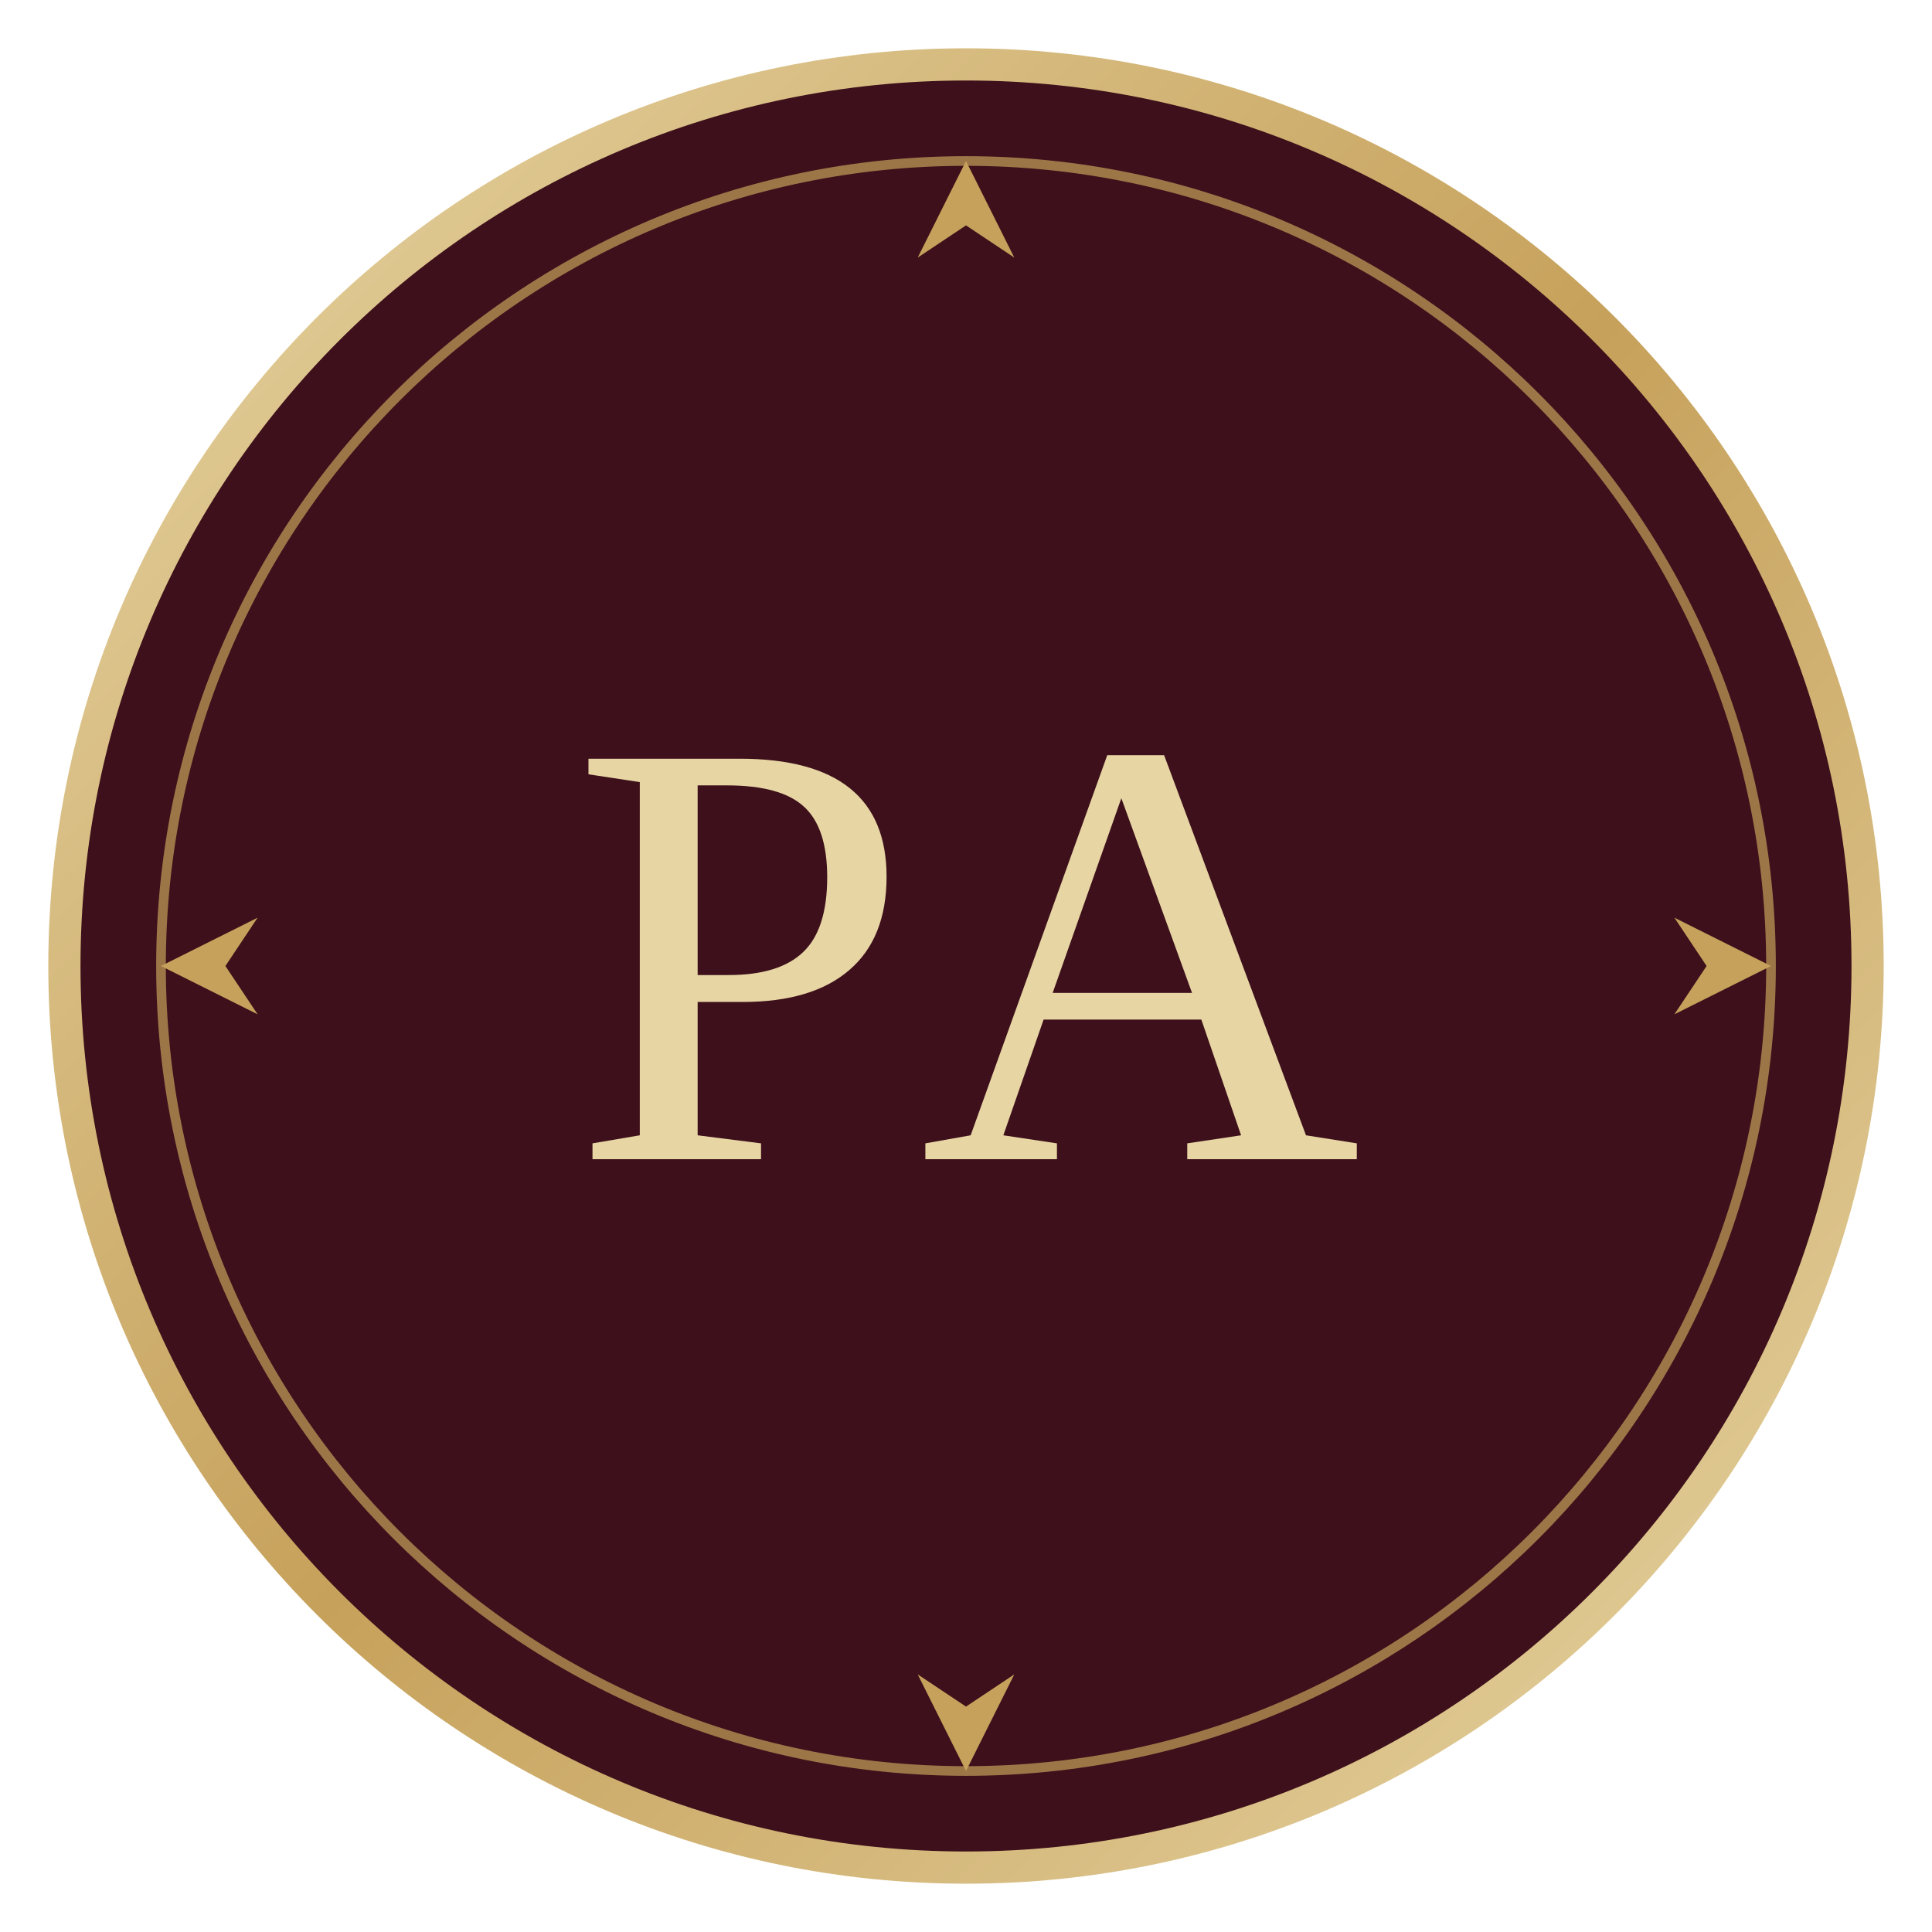
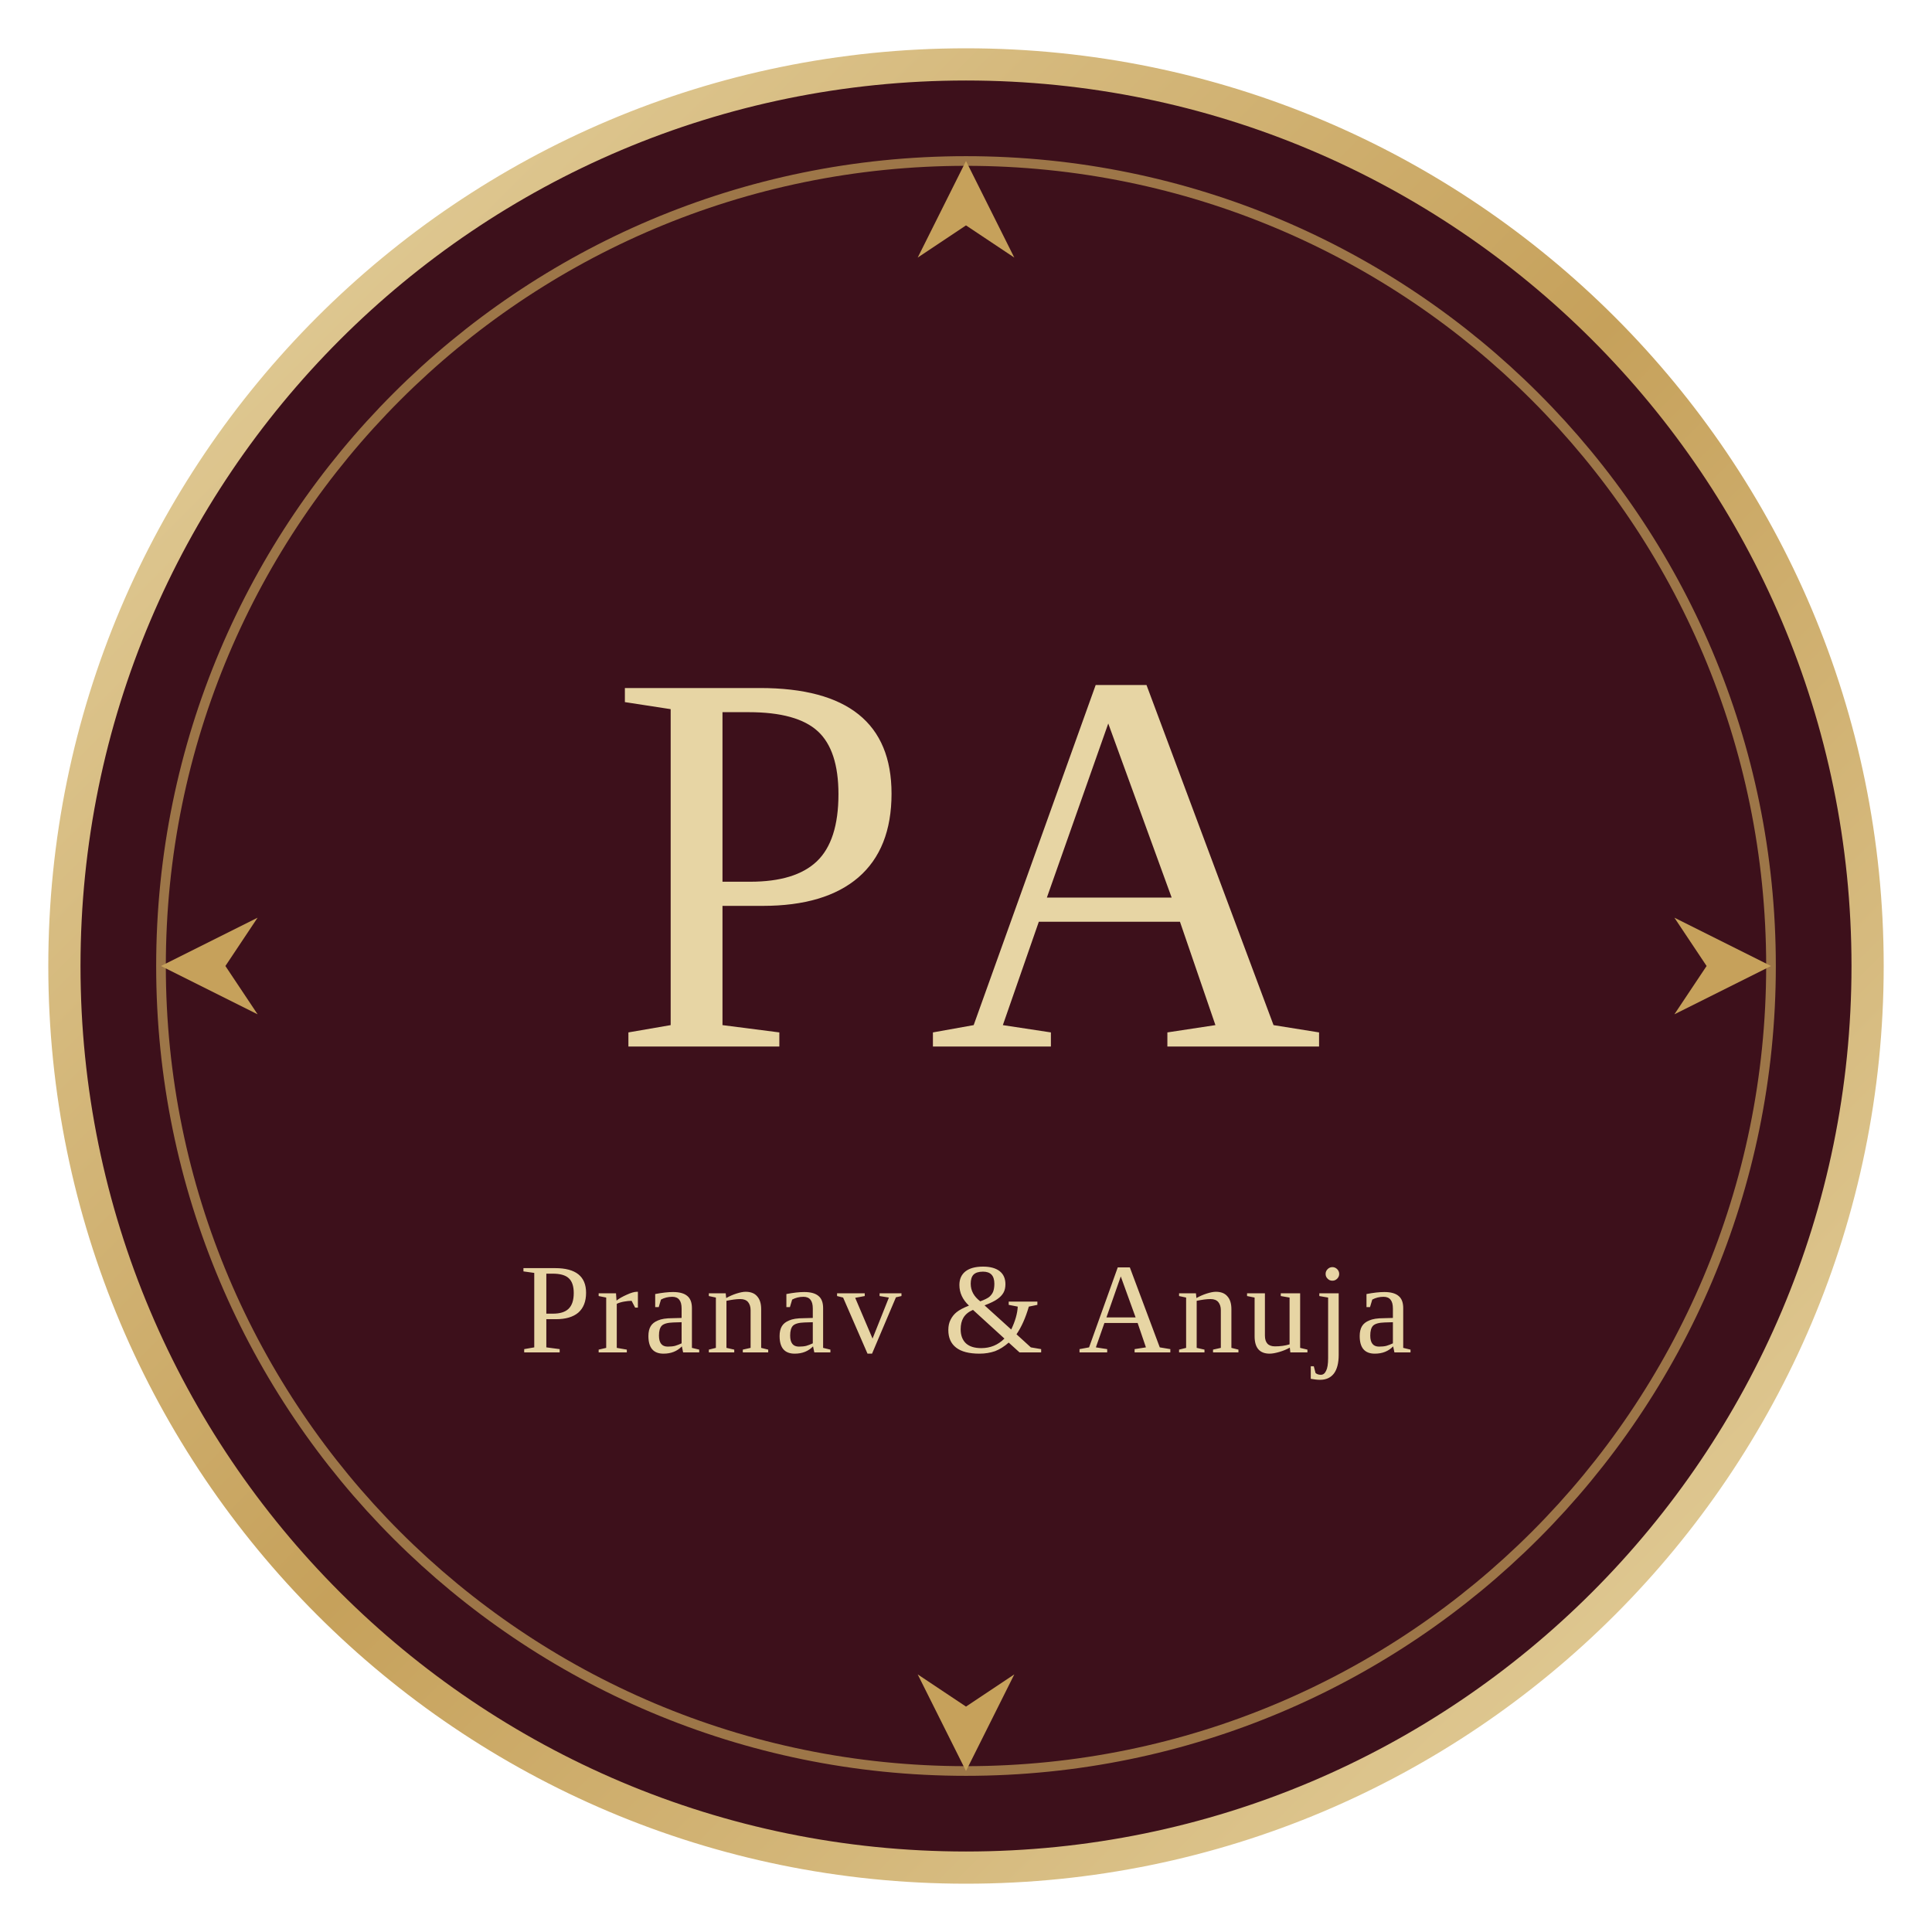
- <svg xmlns="http://www.w3.org/2000/svg" viewBox="0 0 120 120" role="img" aria-label="PA monogram">
+ <svg xmlns="http://www.w3.org/2000/svg" viewBox="0 0 120 120" role="img" aria-label="PA monogram for Pranav and Anuja">
  <defs>
    <linearGradient id="g" x1="0" y1="0" x2="1" y2="1">
      <stop offset="0%" stop-color="#E7D5A4" />
      <stop offset="50%" stop-color="#C6A15B" />
      <stop offset="100%" stop-color="#E7D5A4" />
    </linearGradient>
  </defs>
  <circle cx="60" cy="60" r="56" fill="#3D101B" stroke="url(#g)" stroke-width="2" />
  <circle cx="60" cy="60" r="50" fill="none" stroke="#C6A15B" stroke-width="0.6" opacity="0.7" />
  <path d="M60 10 L63 16 L60 14 L57 16 Z M110 60 L104 63 L106 60 L104 57 Z M60 110 L57 104 L60 106 L63 104 Z M10 60 L16 57 L14 60 L16 63 Z" fill="#C6A15B" />
-   <text x="60" y="72" text-anchor="middle" font-family="Georgia, 'Times New Roman', serif" font-size="38" letter-spacing="4" fill="#E7D5A4">PA</text>
+   <text x="60" y="65" text-anchor="middle" font-family="Georgia, 'Times New Roman', serif" font-size="34" letter-spacing="4" fill="#E7D5A4">PA</text>
+   <text x="60" y="84" text-anchor="middle" font-family="Georgia, 'Times New Roman', serif" font-size="8" letter-spacing="0.3" fill="#E7D5A4">Pranav &amp; Anuja</text>
</svg>
